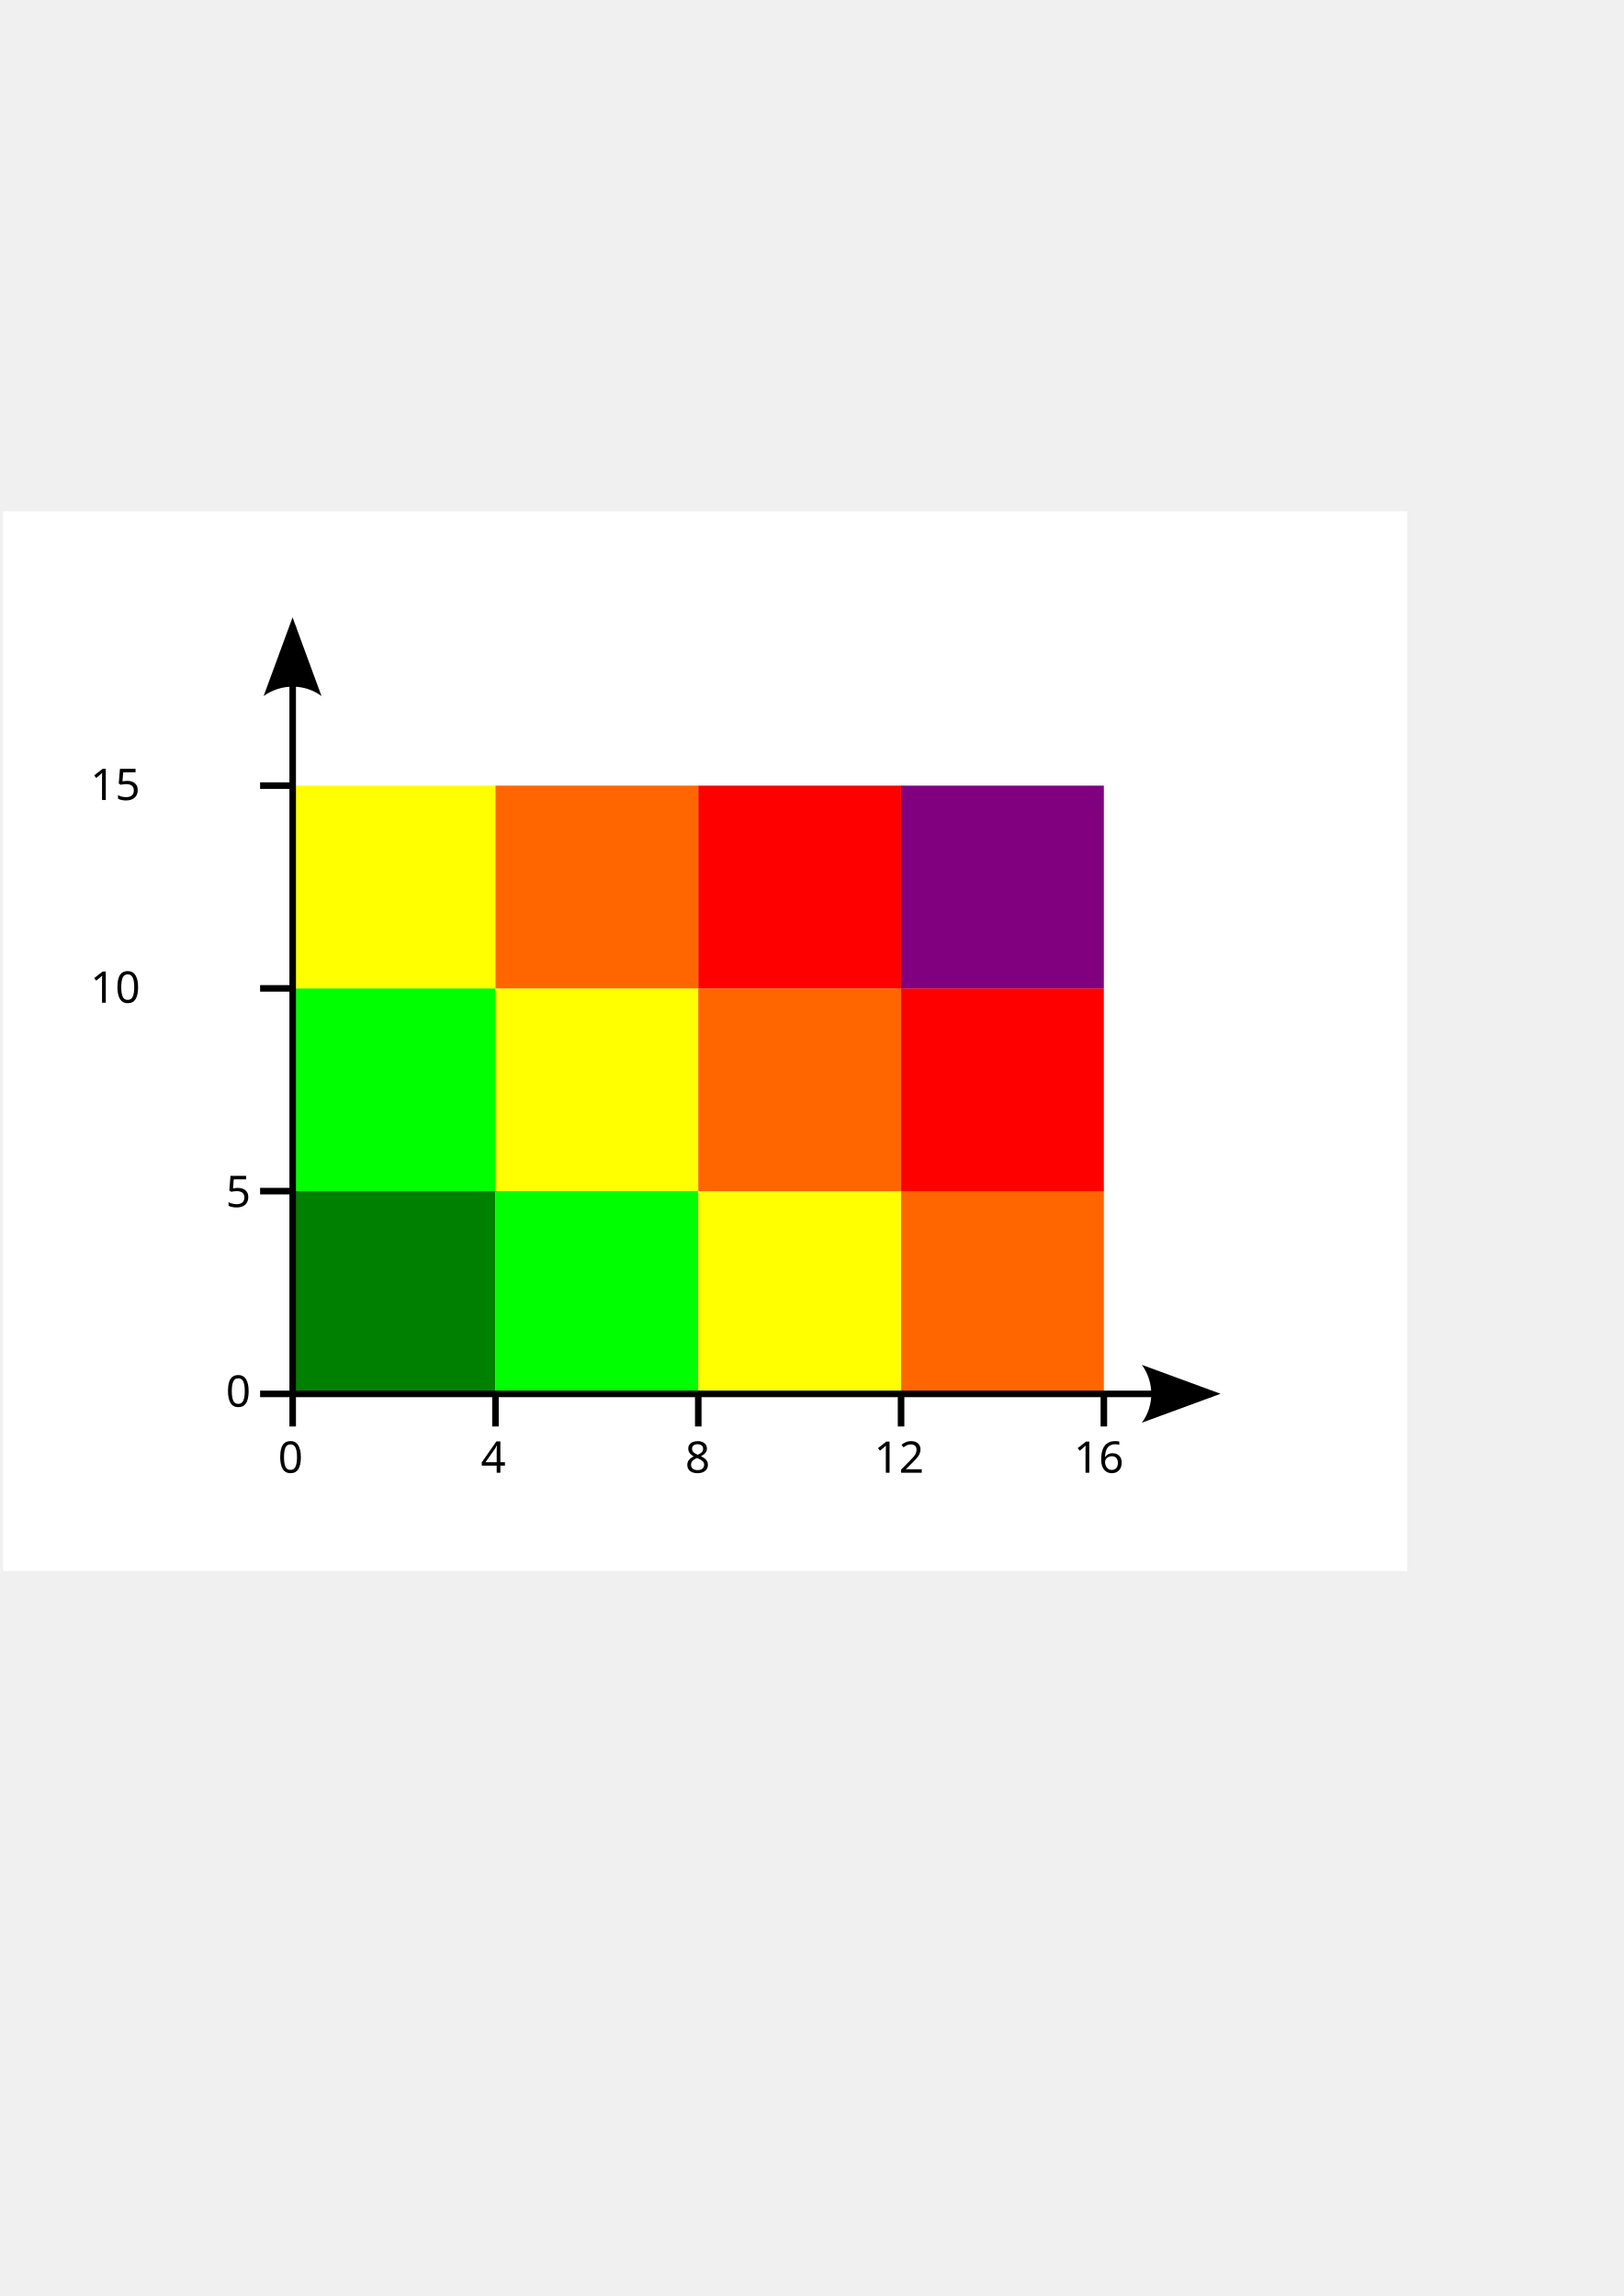
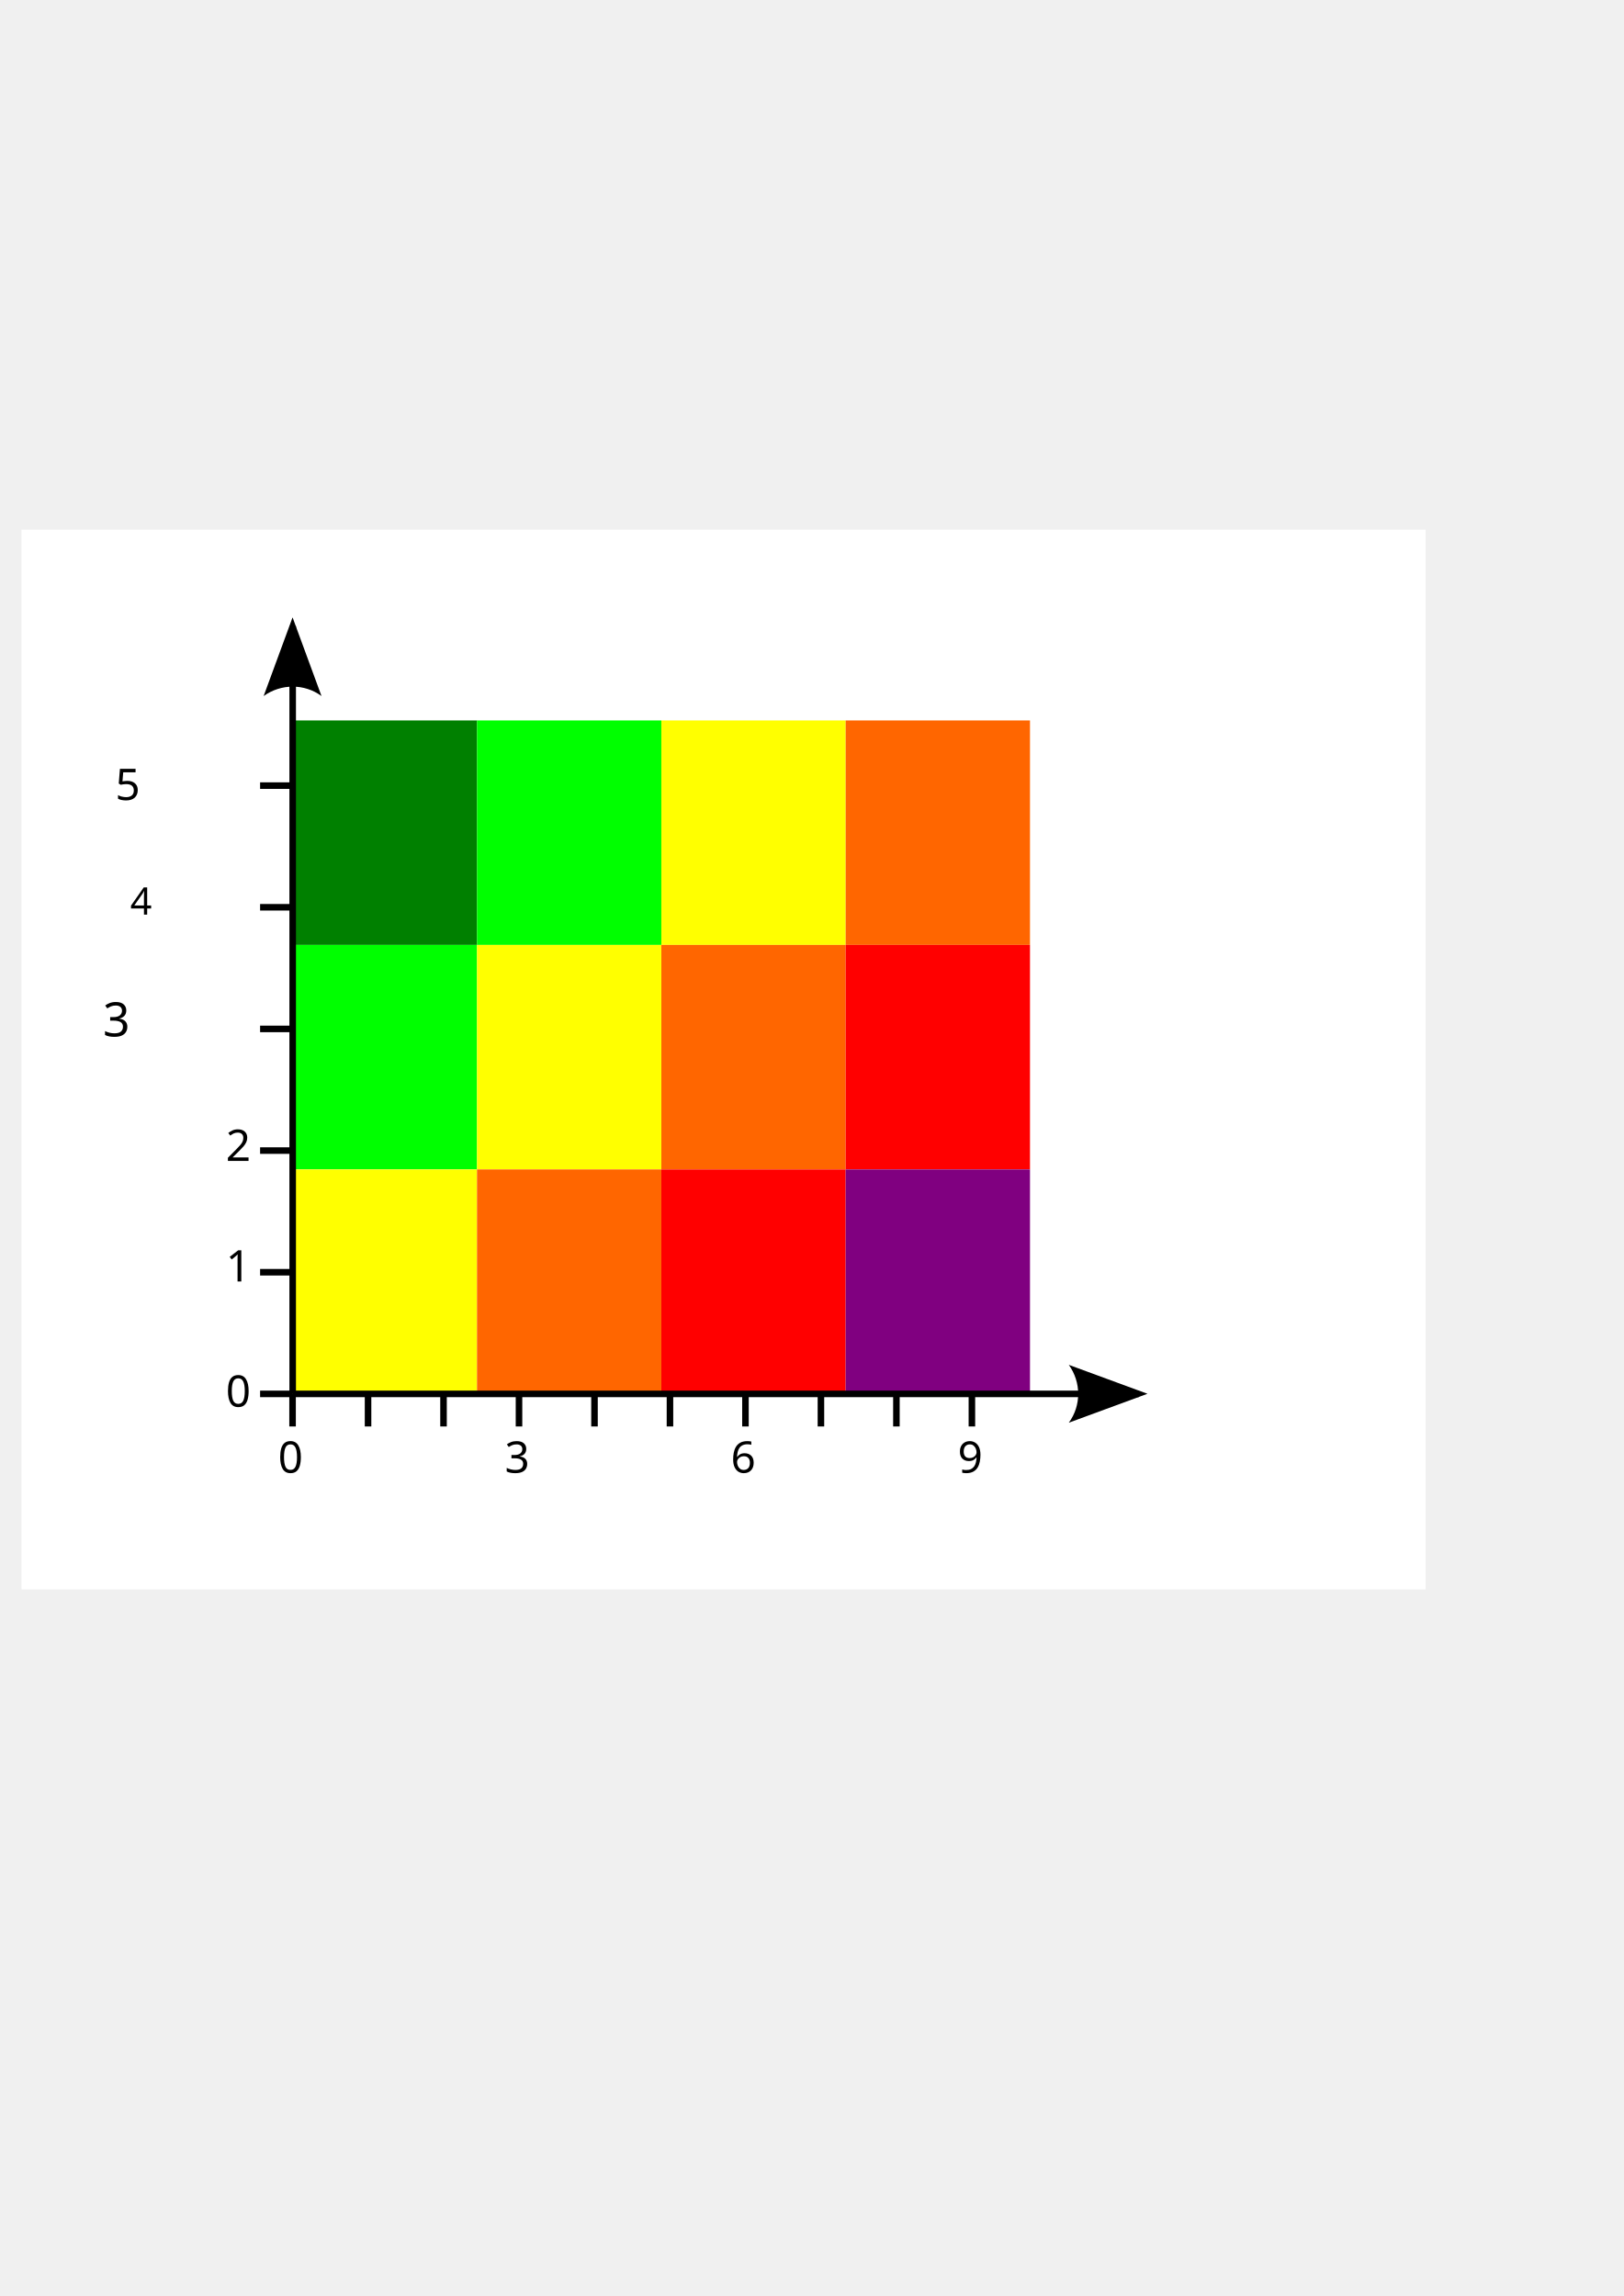
<svg xmlns="http://www.w3.org/2000/svg" width="744.094" height="1052.362" id="svg2" version="1.1">
  <defs id="defs4">
    <marker orient="auto" refY="0.0" refX="0.0" id="Arrow2Lend" style="overflow:visible;">
      <path id="path3780" style="fill-rule:evenodd;stroke-width:0.625;stroke-linejoin:round;" d="M 8.719,4.034 L -2.207,0.016 L 8.719,-4.002 C 6.973,-1.63 6.983,1.616 8.719,4.034 z " transform="scale(1.1) rotate(180) translate(1,0)" />
    </marker>
    <marker orient="auto" refY="0.0" refX="0.0" id="Arrow1Lend" style="overflow:visible;">
      <path id="path3762" d="M 0.0,0.0 L 5.0,-5.0 L -12.5,0.0 L 5.0,5.0 L 0.0,0.0 z " style="fill-rule:evenodd;stroke:#000000;stroke-width:1.0pt;" transform="scale(0.8) rotate(180) translate(12.5,0)" />
    </marker>
  </defs>
  <g id="layer1">
-     <rect style="fill:#ffffff;fill-opacity:1;stroke:none" id="rect4526" width="643.45" height="485.756" x="1.408" y="234.322" />
-     <g id="g4413">
+     <rect style="fill:#ffffff;fill-opacity:1;stroke:none" id="rect4526" width="643.45" height="485.756" x="9.856" y="242.77" />
+     <g id="g4413" transform="matrix(0.90894,0,0,-1.10713,12.21387,1037.541)">
      <rect y="545.95" x="134.13" height="92.934" width="92.934" id="rect4389" style="fill:#008000;fill-opacity:1;stroke:none" />
      <rect style="fill:#00ff00;fill-opacity:1;stroke:none" id="rect4391" width="92.934" height="92.934" x="227.064" y="545.95" />
      <rect y="453.016" x="134.13" height="92.934" width="92.934" id="rect4393" style="fill:#00ff00;fill-opacity:1;stroke:none" />
      <rect style="fill:#ffff00;fill-opacity:1;stroke:none" id="rect4395" width="92.934" height="92.934" x="227.064" y="453.016" />
      <rect y="545.95" x="319.998" height="92.934" width="92.934" id="rect4397" style="fill:#ffff00;fill-opacity:1;stroke:none" />
      <rect style="fill:#ffff00;fill-opacity:1;stroke:none" id="rect4399" width="92.934" height="92.934" x="134.13" y="360.082" />
      <rect y="360.082" x="227.064" height="92.934" width="92.934" id="rect4401" style="fill:#ff6600;fill-opacity:1;stroke:none" />
      <rect style="fill:#ff6600;fill-opacity:1;stroke:none" id="rect4403" width="92.934" height="92.934" x="319.998" y="453.016" />
      <rect y="545.95" x="412.932" height="92.934" width="92.934" id="rect4405" style="fill:#ff6600;fill-opacity:1;stroke:none" />
      <rect style="fill:#ff0000;fill-opacity:1;stroke:none" id="rect4407" width="92.934" height="92.934" x="412.932" y="453.016" />
      <rect y="360.082" x="319.998" height="92.934" width="92.934" id="rect4409" style="fill:#ff0000;fill-opacity:1;stroke:none" />
      <rect style="fill:#800080;fill-opacity:1;stroke:none" id="rect4411" width="92.934" height="92.934" x="412.932" y="360.082" />
    </g>
-     <path style="fill:none;stroke:#000000;stroke-width:3;stroke-linecap:butt;stroke-linejoin:miter;stroke-opacity:1;marker-end:url(#Arrow2Lend)" d="m 134.13,638.884 421.234,0" id="path2985" />
+     <path style="fill:none;stroke:#000000;stroke-width:3;stroke-linecap:butt;stroke-linejoin:miter;stroke-opacity:1;marker-end:url(#Arrow2Lend)" d="m 134.13,638.884 387.738,0" id="path2985" />
    <path id="path4385" d="m 134.13,638.884 0,-351.931" style="fill:none;stroke:#000000;stroke-width:3;stroke-linecap:butt;stroke-linejoin:miter;stroke-opacity:1;marker-end:url(#Arrow2Lend)" />
    <flowRoot xml:space="preserve" id="flowRoot4427" style="font-size:40px;font-style:normal;font-weight:normal;line-height:125%;letter-spacing:0px;word-spacing:0px;fill:#000000;fill-opacity:1;stroke:none;font-family:Sans" transform="translate(56.26238,15.61066)">
      <flowRegion id="flowRegion4429">
        <rect id="rect4431" width="179.807" height="43.437" x="187.888" y="664.464" />
      </flowRegion>
      <flowPara id="flowPara4433" style="font-size:24px;font-weight:normal;-inkscape-font-specification:Sans">complexity</flowPara>
    </flowRoot>
    <flowRoot transform="matrix(0,-1,1,0,-614.5326,813.2951)" style="font-size:40px;font-style:normal;font-weight:normal;line-height:125%;letter-spacing:0px;word-spacing:0px;fill:#000000;fill-opacity:1;stroke:none;font-family:Sans" id="flowRoot4435" xml:space="preserve">
      <flowRegion id="flowRegion4437">
        <rect y="664.464" x="187.888" height="44.845" width="285.406" id="rect4439" />
      </flowRegion>
-       <flowPara style="font-size:24px;font-weight:normal;-inkscape-font-specification:Sans" id="flowPara4441">engineering points</flowPara>
+       <flowPara style="font-size:24px;font-weight:normal;-inkscape-font-specification:Sans" id="flowPara4441">engineering quality</flowPara>
    </flowRoot>
-     <path style="fill:none;stroke:#000000;stroke-width:3;stroke-linecap:butt;stroke-linejoin:miter;stroke-opacity:1" d="m 134.13,453.016 -14.932,0" id="path4443" />
+     <path style="fill:none;stroke:#000000;stroke-width:3;stroke-linecap:butt;stroke-linejoin:miter;stroke-opacity:1" d="m 134.13,471.602 -14.932,0" id="path4443" />
    <path id="path4447" d="m 134.13,360.082 -14.932,0" style="fill:none;stroke:#000000;stroke-width:3;stroke-linecap:butt;stroke-linejoin:miter;stroke-opacity:1" />
-     <path style="fill:none;stroke:#000000;stroke-width:3;stroke-linecap:butt;stroke-linejoin:miter;stroke-opacity:1" d="m 134.13,545.95 -14.932,0" id="path4449" />
+     <path style="fill:none;stroke:#000000;stroke-width:3;stroke-linecap:butt;stroke-linejoin:miter;stroke-opacity:1" d="m 134.13,527.363 -14.932,0" id="path4449" />
    <path id="path4451" d="m 134.13,638.884 -14.932,0" style="fill:none;stroke:#000000;stroke-width:3;stroke-linecap:butt;stroke-linejoin:miter;stroke-opacity:1" />
-     <path style="fill:none;stroke:#000000;stroke-width:3;stroke-linecap:butt;stroke-linejoin:miter;stroke-opacity:1" d="m 134.13,653.816 0,-14.932" id="path4453" />
-     <path id="path4455" d="m 227.064,653.816 0,-14.932" style="fill:none;stroke:#000000;stroke-width:3;stroke-linecap:butt;stroke-linejoin:miter;stroke-opacity:1" />
-     <path style="fill:none;stroke:#000000;stroke-width:3;stroke-linecap:butt;stroke-linejoin:miter;stroke-opacity:1" d="m 319.998,653.816 0,-14.932" id="path4457" />
-     <path id="path4459" d="m 412.932,653.816 0,-14.932" style="fill:none;stroke:#000000;stroke-width:3;stroke-linecap:butt;stroke-linejoin:miter;stroke-opacity:1" />
-     <path style="fill:none;stroke:#000000;stroke-width:3;stroke-linecap:butt;stroke-linejoin:miter;stroke-opacity:1" d="m 505.866,653.816 0,-14.932" id="path4461" />
+     <path style="fill:none;stroke:#000000;stroke-width:3;stroke-linecap:butt;stroke-linejoin:miter;stroke-opacity:1" d="m 168.664,653.816 0,-14.932" id="path4453" />
+     <path id="path4455" d="m 272.436,653.816 0,-14.932" style="fill:none;stroke:#000000;stroke-width:3;stroke-linecap:butt;stroke-linejoin:miter;stroke-opacity:1" />
+     <path style="fill:none;stroke:#000000;stroke-width:3;stroke-linecap:butt;stroke-linejoin:miter;stroke-opacity:1" d="m 376.208,653.816 0,-14.932" id="path4457" />
    <flowRoot xml:space="preserve" id="flowRoot4463" style="fill:black;stroke:none;stroke-opacity:1;stroke-width:1px;stroke-linejoin:miter;stroke-linecap:butt;fill-opacity:1;font-family:Sans;font-style:normal;font-weight:normal;font-size:20px;line-height:125%;letter-spacing:0px;word-spacing:0px">
      <flowRegion id="flowRegion4465">
        <rect id="rect4467" width="64.65" height="48.992" x="203.041" y="657.898" style="font-size:20px" />
      </flowRegion>
      <flowPara id="flowPara4469" />
    </flowRoot>
-     <text xml:space="preserve" style="font-size:40px;font-style:normal;font-weight:normal;line-height:125%;letter-spacing:0px;word-spacing:0px;fill:#000000;fill-opacity:1;stroke:none;font-family:Sans" x="220.35" y="675.022" id="text4471">
-       <tspan id="tspan4473" x="220.35" y="675.022" style="font-size:20px">4</tspan>
+     <text xml:space="preserve" style="font-size:40px;font-style:normal;font-weight:normal;line-height:125%;letter-spacing:0px;word-spacing:0px;fill:#000000;fill-opacity:1;stroke:none;font-family:Sans" x="231.302" y="675.022" id="text4471">
+       <tspan id="tspan4473" x="231.302" y="675.022" style="font-size:20px">3</tspan>
    </text>
    <text id="text4475" y="675.022" x="127.423" style="font-size:40px;font-style:normal;font-weight:normal;line-height:125%;letter-spacing:0px;word-spacing:0px;fill:#000000;fill-opacity:1;stroke:none;font-family:Sans" xml:space="preserve">
      <tspan style="font-size:20px" y="675.022" x="127.423" id="tspan4477">0</tspan>
    </text>
-     <text xml:space="preserve" style="font-size:40px;font-style:normal;font-weight:normal;line-height:125%;letter-spacing:0px;word-spacing:0px;fill:#000000;fill-opacity:1;stroke:none;font-family:Sans" x="313.981" y="675.022" id="text4479">
-       <tspan id="tspan4481" x="313.981" y="675.022" style="font-size:20px">8</tspan>
+     <text xml:space="preserve" style="font-size:40px;font-style:normal;font-weight:normal;line-height:125%;letter-spacing:0px;word-spacing:0px;fill:#000000;fill-opacity:1;stroke:none;font-family:Sans" x="334.889" y="675.022" id="text4479">
+       <tspan id="tspan4481" x="334.889" y="675.022" style="font-size:20px">6</tspan>
    </text>
-     <text id="text4483" y="675.022" x="400.572" style="font-size:40px;font-style:normal;font-weight:normal;line-height:125%;letter-spacing:0px;word-spacing:0px;fill:#000000;fill-opacity:1;stroke:none;font-family:Sans" xml:space="preserve">
-       <tspan style="font-size:20px" y="675.022" x="400.572" id="tspan4485">12</tspan>
-     </text>
-     <text xml:space="preserve" style="font-size:40px;font-style:normal;font-weight:normal;line-height:125%;letter-spacing:0px;word-spacing:0px;fill:#000000;fill-opacity:1;stroke:none;font-family:Sans" x="492.091" y="675.022" id="text4487">
-       <tspan id="tspan4489" x="492.091" y="675.022" style="font-size:20px">16</tspan>
+     <text id="text4483" y="675.022" x="438.903" style="font-size:40px;font-style:normal;font-weight:normal;line-height:125%;letter-spacing:0px;word-spacing:0px;fill:#000000;fill-opacity:1;stroke:none;font-family:Sans" xml:space="preserve">
+       <tspan style="font-size:20px" y="675.022" x="438.903" id="tspan4485">9</tspan>
    </text>
    <text xml:space="preserve" style="font-size:40px;font-style:normal;font-weight:normal;line-height:125%;letter-spacing:0px;word-spacing:0px;fill:#000000;fill-opacity:1;stroke:none;font-family:Sans" x="103.487" y="644.75" id="text4491">
      <tspan id="tspan4493" x="103.487" y="644.75" style="font-size:20px">0</tspan>
    </text>
-     <text id="text4495" y="553.231" x="103.487" style="font-size:40px;font-style:normal;font-weight:normal;line-height:125%;letter-spacing:0px;word-spacing:0px;fill:#000000;fill-opacity:1;stroke:none;font-family:Sans" xml:space="preserve">
-       <tspan style="font-size:20px" y="553.231" x="103.487" id="tspan4497">5</tspan>
+     <text id="text4495" y="532.111" x="103.487" style="font-size:40px;font-style:normal;font-weight:normal;line-height:125%;letter-spacing:0px;word-spacing:0px;fill:#000000;fill-opacity:1;stroke:none;font-family:Sans" xml:space="preserve">
+       <tspan style="font-size:20px" y="532.111" x="103.487" id="tspan4497">2</tspan>
    </text>
-     <text id="text4499" y="459.6" x="116.269" style="font-size:40px;font-style:normal;font-weight:normal;text-align:end;line-height:125%;letter-spacing:0px;word-spacing:0px;text-anchor:end;fill:#000000;fill-opacity:1;stroke:none;font-family:Sans" xml:space="preserve">
-       <tspan style="font-size:20px;text-align:end;text-anchor:end" y="459.6" x="116.269" id="tspan4501">10</tspan>
+     <text id="text4499" y="419.21" x="114.711" style="font-size:34.699px;font-style:normal;font-weight:normal;text-align:end;line-height:125%;letter-spacing:0px;word-spacing:0px;text-anchor:end;fill:#000000;fill-opacity:1;stroke:none;font-family:Sans" xml:space="preserve">
+       <tspan style="font-size:17.35px;text-align:end;text-anchor:end" y="419.21" x="114.711" id="tspan4501">4</tspan>
    </text>
    <text xml:space="preserve" style="font-size:40px;font-style:normal;font-weight:normal;text-align:end;line-height:125%;letter-spacing:0px;word-spacing:0px;text-anchor:end;fill:#000000;fill-opacity:1;stroke:none;font-family:Sans" x="116.269" y="366.672" id="text4503">
-       <tspan id="tspan4505" x="116.269" y="366.672" style="font-size:20px;text-align:end;text-anchor:end">15</tspan>
+       <tspan id="tspan4505" x="116.269" y="366.672" style="font-size:20px;text-align:end;text-anchor:end">5</tspan>
    </text>
+     <path id="path3043" d="m 134.13,415.842 -14.932,0" style="fill:none;stroke:#000000;stroke-width:3;stroke-linecap:butt;stroke-linejoin:miter;stroke-opacity:1" />
+     <text xml:space="preserve" style="font-size:43.486px;font-style:normal;font-weight:normal;text-align:end;line-height:125%;letter-spacing:0px;word-spacing:0px;text-anchor:end;fill:#000000;fill-opacity:1;stroke:none;font-family:Sans" x="116.119" y="475.017" id="text3045">
+       <tspan id="tspan3047" x="116.119" y="475.017" style="font-size:21.743px;text-align:end;text-anchor:end">3</tspan>
+     </text>
+     <path id="path3051" d="m 134.13,583.123 -14.932,0" style="fill:none;stroke:#000000;stroke-width:3;stroke-linecap:butt;stroke-linejoin:miter;stroke-opacity:1" />
+     <text xml:space="preserve" style="font-size:40px;font-style:normal;font-weight:normal;line-height:125%;letter-spacing:0px;word-spacing:0px;fill:#000000;fill-opacity:1;stroke:none;font-family:Sans" x="103.487" y="587.367" id="text3053">
+       <tspan id="tspan3055" x="103.487" y="587.367" style="font-size:20px">1</tspan>
+     </text>
+     <path style="fill:none;stroke:#000000;stroke-width:3;stroke-linecap:butt;stroke-linejoin:miter;stroke-opacity:1" d="m 203.255,653.816 0,-14.932" id="path3057" />
+     <path id="path3059" d="m 237.846,653.816 0,-14.932" style="fill:none;stroke:#000000;stroke-width:3;stroke-linecap:butt;stroke-linejoin:miter;stroke-opacity:1" />
+     <path style="fill:none;stroke:#000000;stroke-width:3;stroke-linecap:butt;stroke-linejoin:miter;stroke-opacity:1" d="m 307.027,653.816 0,-14.932" id="path3061" />
+     <path id="path3065" d="m 341.618,653.816 0,-14.932" style="fill:none;stroke:#000000;stroke-width:3;stroke-linecap:butt;stroke-linejoin:miter;stroke-opacity:1" />
+     <path style="fill:none;stroke:#000000;stroke-width:3;stroke-linecap:butt;stroke-linejoin:miter;stroke-opacity:1" d="m 410.799,653.816 0,-14.932" id="path3067" />
+     <path id="path3069" d="m 445.39,653.816 0,-14.932" style="fill:none;stroke:#000000;stroke-width:3;stroke-linecap:butt;stroke-linejoin:miter;stroke-opacity:1" />
+     <path id="path3071" d="m 134.074,653.816 0,-14.932" style="fill:none;stroke:#000000;stroke-width:3;stroke-linecap:butt;stroke-linejoin:miter;stroke-opacity:1" />
  </g>
</svg>
